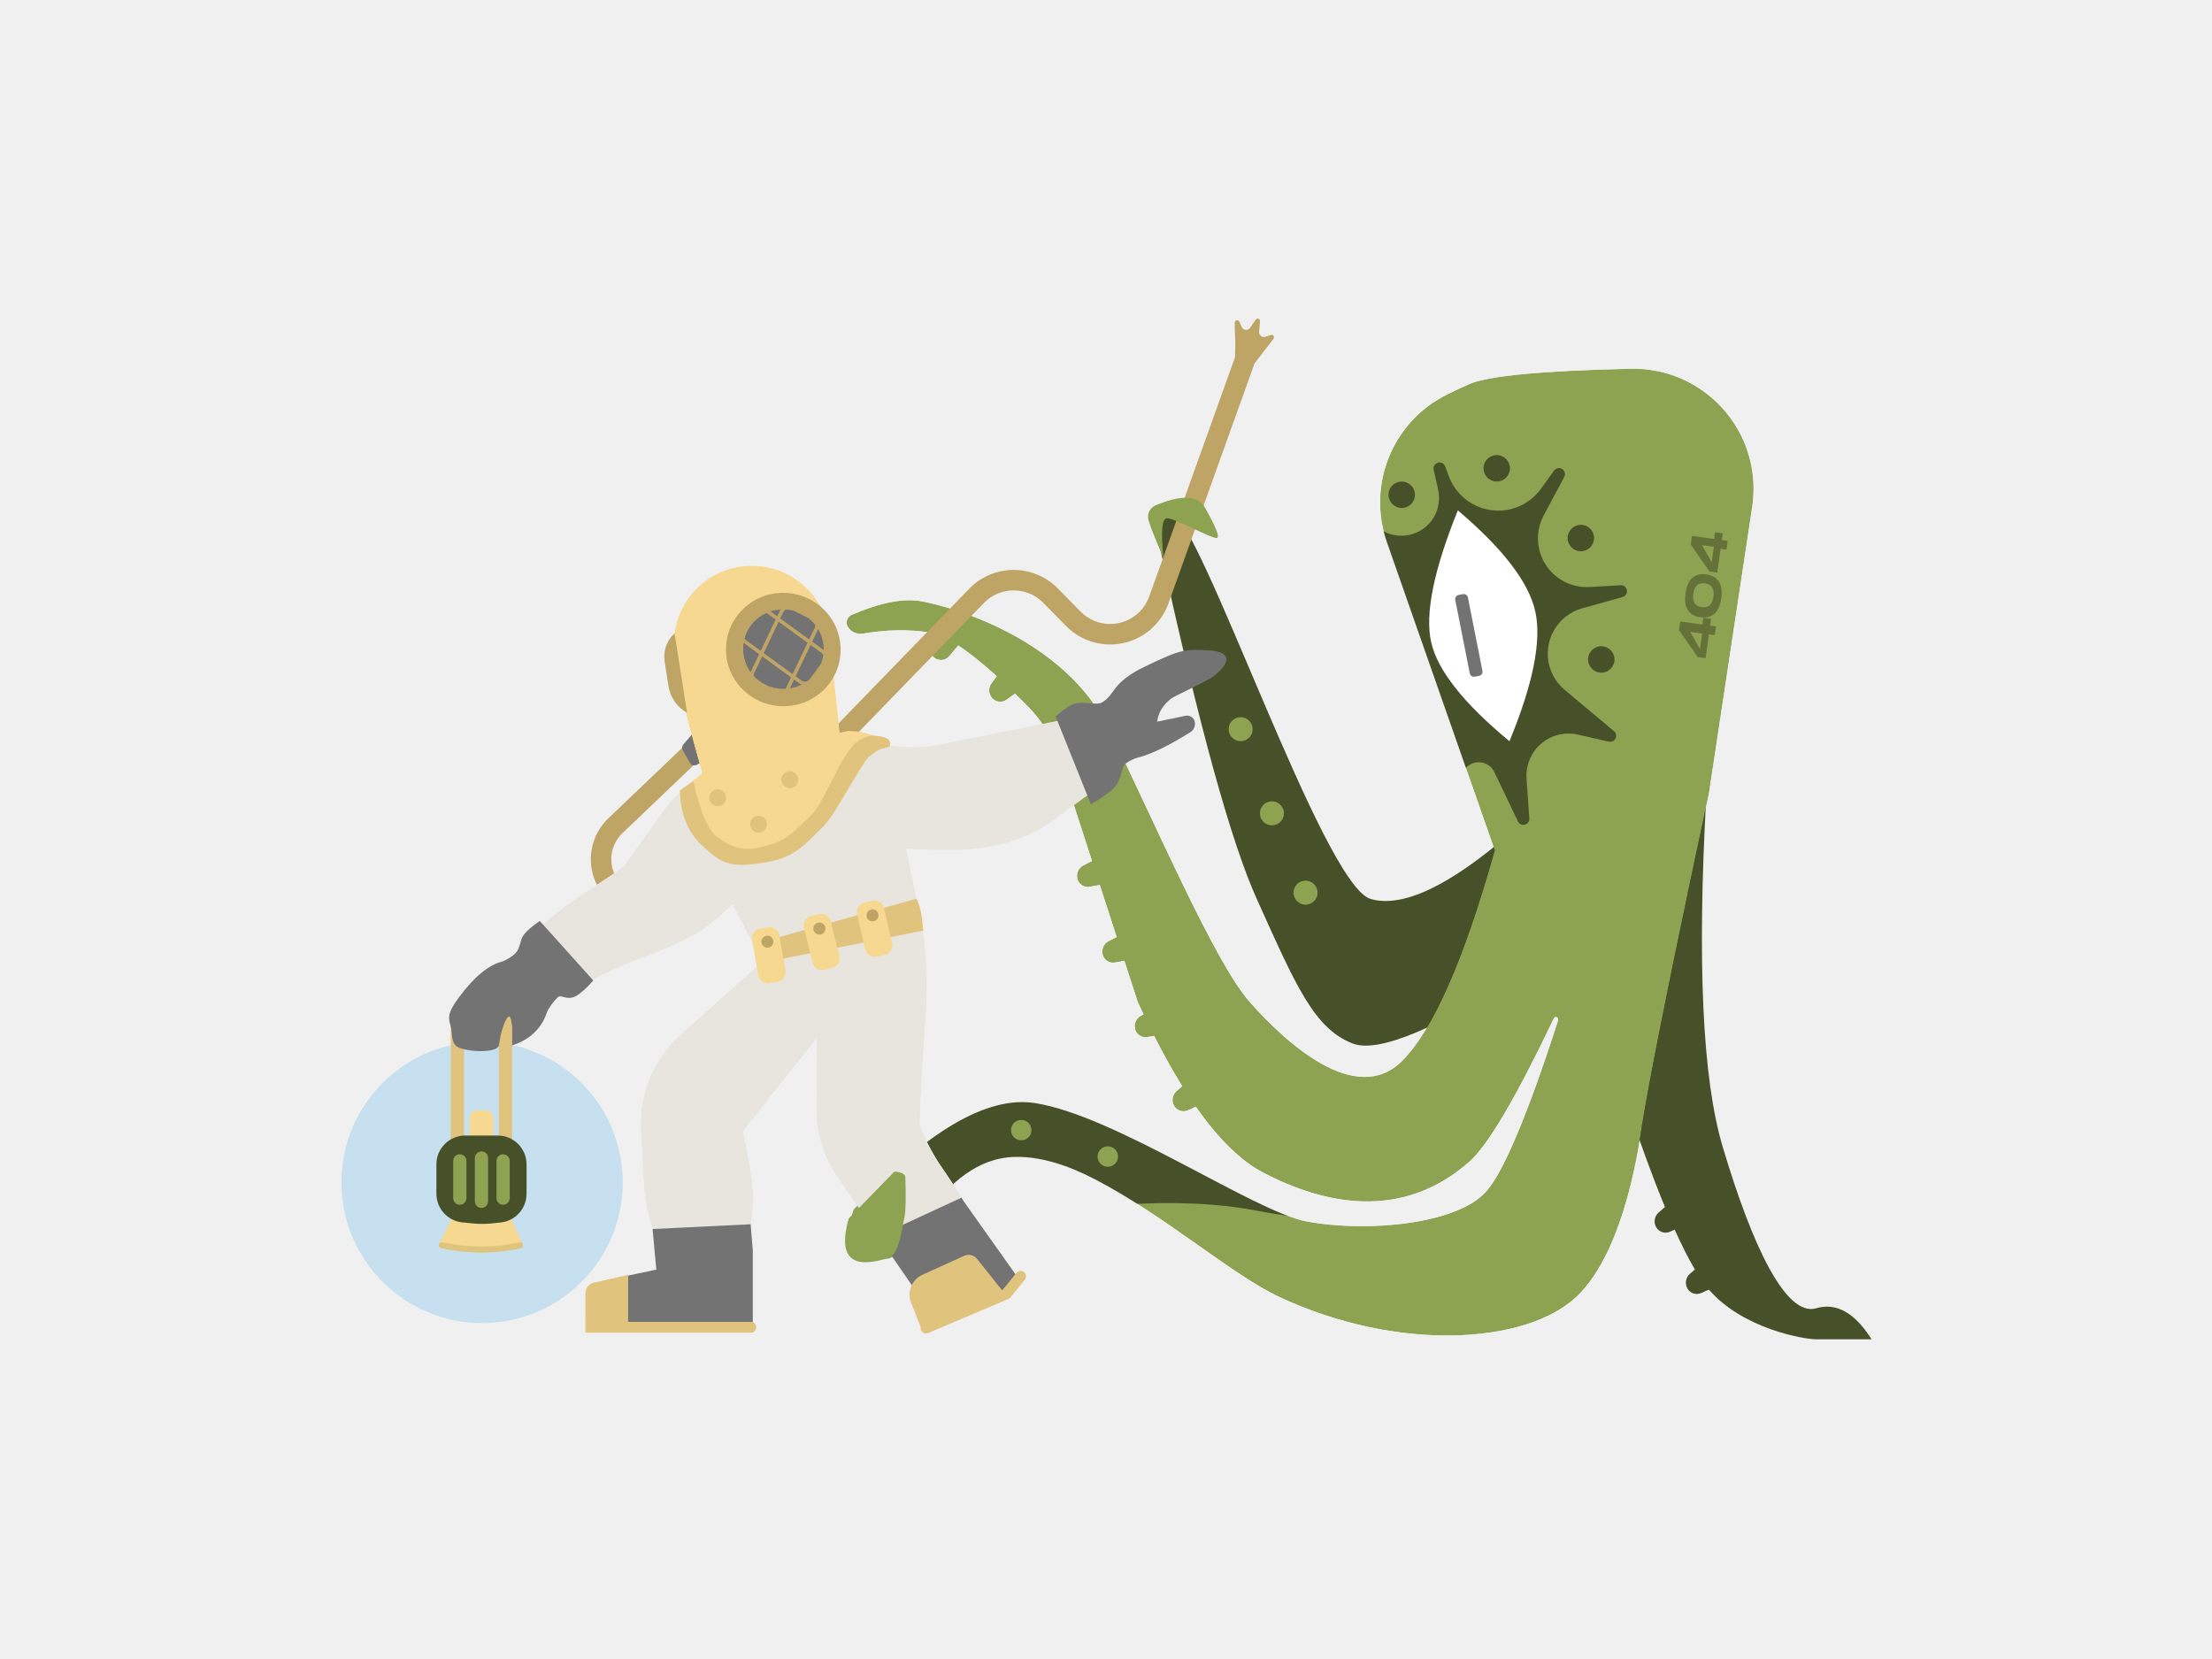
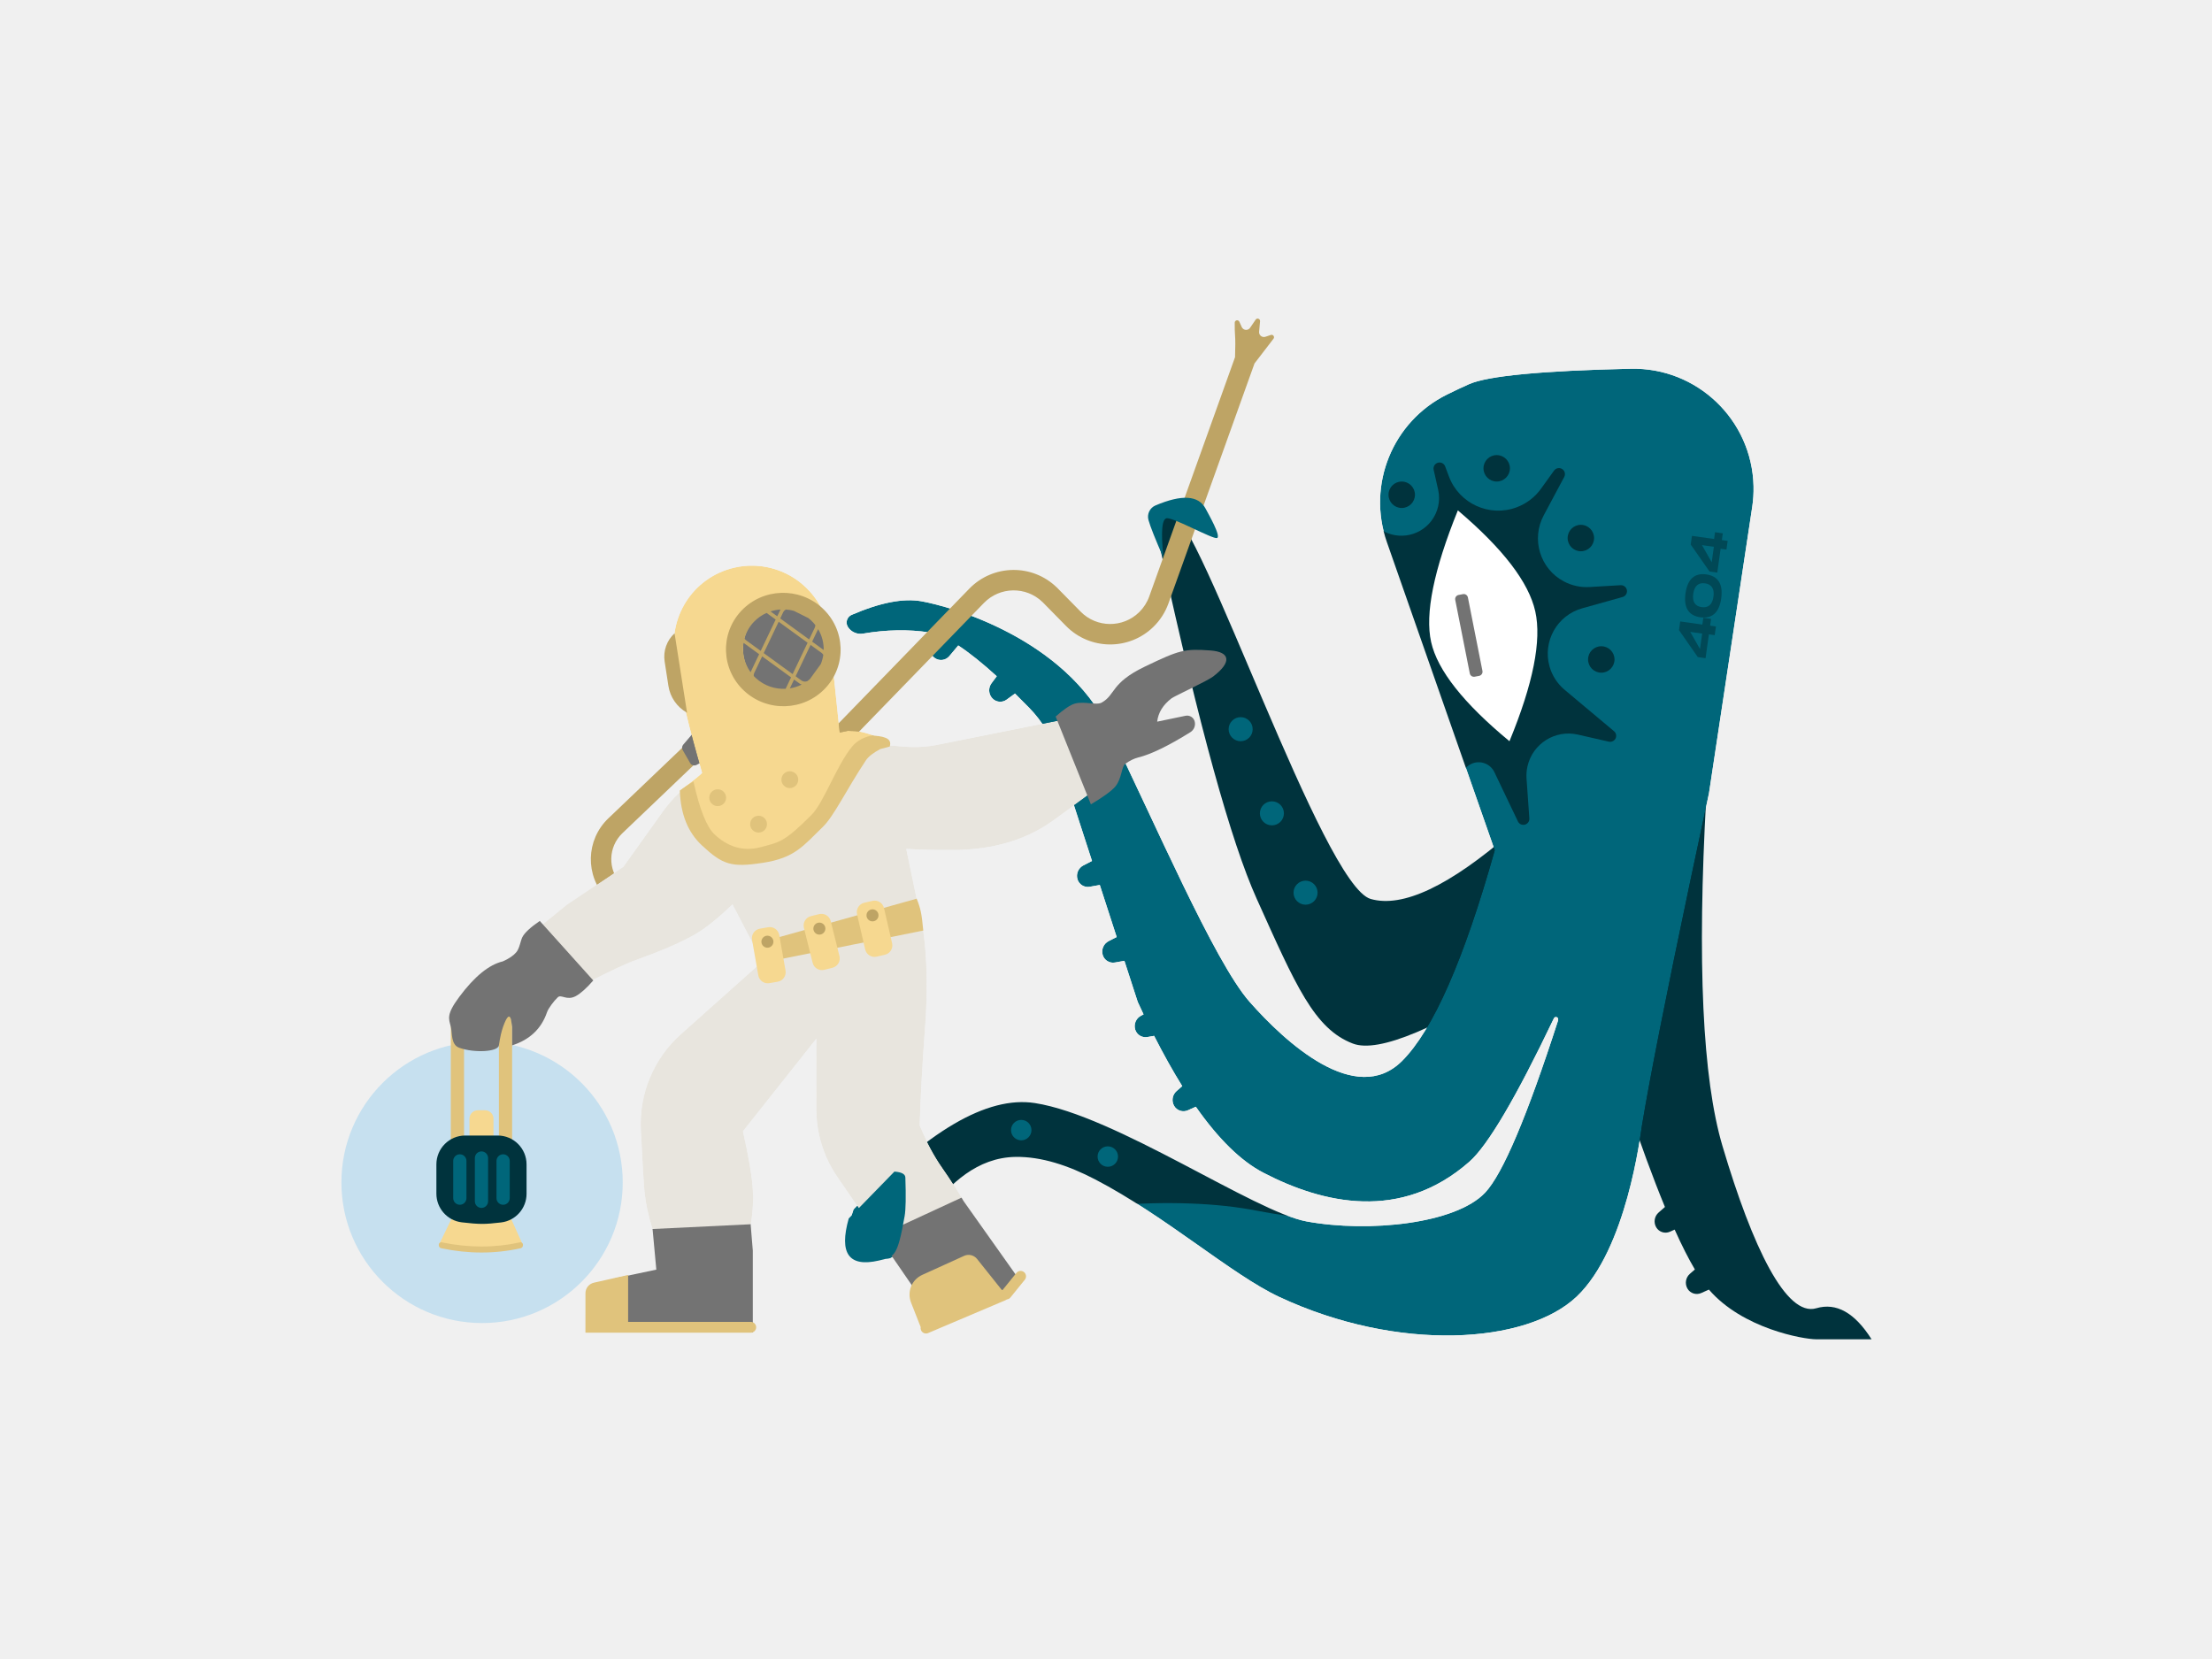
<svg xmlns="http://www.w3.org/2000/svg" width="1840" height="1380" viewBox="0 0 1840 1380" fill="none">
  <path d="M401 1100.56C465.617 1100.56 518 1048.17 518 983.557C518 918.939 465.617 866.557 401 866.557C336.383 866.557 284 918.939 284 983.557C284 1048.17 336.383 1100.56 401 1100.56Z" fill="#c6e0ef" />
-   <path fill-rule="evenodd" clip-rule="evenodd" d="M1409.84 1055.97C1404.6 1047.13 1399 1036.08 1393.03 1022.82L1389.1 1024.58C1384.91 1026.45 1379.98 1024.86 1377.67 1020.89C1375.32 1016.84 1376.16 1011.69 1379.69 1008.6L1384.94 1004C1375.12 980.231 1364.42 951.058 1352.82 916.48L1419.32 663.056C1411.66 800.394 1416.16 897.162 1432.82 953.361C1457.82 1037.66 1485.82 1095.62 1510.82 1088.24C1527.49 1083.32 1542.82 1091.93 1556.82 1114.06C1547.49 1114.06 1532.16 1114.06 1510.82 1114.06C1500.16 1114.06 1449.5 1105.21 1421.52 1072.71L1415.1 1075.58C1410.91 1077.45 1405.98 1075.86 1403.67 1071.89C1401.32 1067.84 1402.16 1062.69 1405.69 1059.6L1409.84 1055.97ZM1257 692.556L1273.82 805.556C1196.25 855.406 1146.75 876.239 1125.32 868.056C1093.18 855.782 1077.88 819.866 1045.32 747.556C1024 700.193 997.565 604.443 966.015 460.305C965.015 455.738 963.617 451.268 961.837 446.946C953.93 427.747 957.759 420.284 973.324 424.556C998.824 431.556 1100.24 736.361 1140.17 747.783C1166.79 755.398 1205.73 736.989 1257 692.556Z" fill="#475129" />
+   <path fill-rule="evenodd" clip-rule="evenodd" d="M1409.84 1055.97C1404.6 1047.13 1399 1036.08 1393.03 1022.82L1389.1 1024.58C1384.91 1026.45 1379.98 1024.86 1377.67 1020.89C1375.32 1016.84 1376.16 1011.69 1379.69 1008.6L1384.94 1004C1375.12 980.231 1364.42 951.058 1352.82 916.48L1419.32 663.056C1411.66 800.394 1416.16 897.162 1432.82 953.361C1457.82 1037.66 1485.82 1095.62 1510.82 1088.24C1527.49 1083.32 1542.82 1091.93 1556.82 1114.06C1547.49 1114.06 1532.16 1114.06 1510.82 1114.06C1500.16 1114.06 1449.5 1105.21 1421.52 1072.71L1415.1 1075.58C1410.91 1077.45 1405.98 1075.86 1403.67 1071.89C1401.32 1067.84 1402.16 1062.69 1405.69 1059.6L1409.84 1055.97ZM1257 692.556L1273.82 805.556C1196.25 855.406 1146.75 876.239 1125.32 868.056C1093.18 855.782 1077.88 819.866 1045.32 747.556C1024 700.193 997.565 604.443 966.015 460.305C965.015 455.738 963.617 451.268 961.837 446.946C953.93 427.747 957.759 420.284 973.324 424.556C998.824 431.556 1100.24 736.361 1140.17 747.783C1166.79 755.398 1205.73 736.989 1257 692.556Z" fill="#00333d" />
  <mask id="mask0" mask-type="alpha" maskUnits="userSpaceOnUse" x="704" y="306" width="755" height="805">
    <path d="M777.723 527.153C776.07 526.65 774.495 526.285 773 526.056C755.657 523.411 737.279 523.746 717.863 527.062C713.025 527.888 708.154 525.791 705.431 521.709C703.292 518.504 704.157 514.172 707.362 512.033C707.713 511.799 708.085 511.597 708.473 511.43C732.159 501.225 751.5 497.466 766.496 500.154C791.356 504.609 885.288 530.969 922.41 606.294C959.532 681.62 1009.99 800.009 1039.49 833.412C1068.99 866.816 1127.7 921.116 1166.33 882.477C1192.08 856.718 1217.76 798.325 1243.37 707.299L1153.62 450.866C1136.95 403.249 1158.36 350.674 1203.55 328.25C1210.27 324.915 1216.42 322.017 1222 319.556C1237.6 312.675 1282.4 308.398 1356.41 306.725C1411.62 305.478 1457.39 349.226 1458.64 404.441C1458.77 410.192 1458.41 415.943 1457.55 421.631L1421.56 659.935C1414.47 693.065 1409.34 717.134 1406.17 732.142C1385.73 829.012 1372.28 897.066 1365.81 936.304C1364.5 944.286 1353.18 1039.06 1311.5 1078.56C1269.82 1118.06 1163.08 1125.11 1064.05 1078.79C1024.39 1060.24 969.705 1011.58 911 981.056C888.769 969.496 866.381 962.012 844.752 962.339C780.862 963.306 754.469 1050.64 737 1047.06C711 1041.72 702 1028.06 710 1006.06C770.809 940.909 821.084 911.409 860.823 917.556C928.018 927.951 1043.44 1008.05 1086.89 1016.02C1138.57 1025.5 1210.94 1018 1235.38 992.053C1250.04 976.483 1270.31 928.622 1296.17 848.47L1296.06 848.433C1296.37 847.445 1295.83 846.385 1294.84 846.067C1293.95 845.777 1292.98 846.196 1292.57 847.046C1261.03 913.114 1237.59 952.89 1222.24 966.374C1165.32 1016.38 1100.48 1001.26 1050.91 975.504C1032.33 965.849 1013.6 947.552 994.73 920.613L988.098 923.577C983.908 925.45 978.98 923.861 976.672 919.894C974.316 915.843 975.159 910.69 978.685 907.602L983.417 903.456C975.644 890.979 967.847 877.044 960.025 861.652L954.445 862.644C949.926 863.447 945.529 860.714 944.25 856.306C942.943 851.805 945.008 847.009 949.176 844.866L951.252 843.798C949.634 840.398 948.016 836.936 946.396 833.412L935.313 799.245L927.445 800.644C922.926 801.447 918.529 798.714 917.25 794.306C915.943 789.805 918.008 785.009 922.176 782.866L928.881 779.417L914.846 736.15L906.445 737.644C901.926 738.447 897.529 735.714 896.25 731.306C894.943 726.805 897.008 722.009 901.176 719.866L908.365 716.169L879.705 627.819C874.973 613.231 866.949 599.926 856.253 588.935C852.148 584.715 848.163 580.708 844.299 576.911L837.303 582.009C833.593 584.712 828.443 584.183 825.361 580.783C822.213 577.31 821.967 572.094 824.773 568.34L829.124 562.521C817.03 551.506 806.352 542.967 797.089 536.905L789.658 545.786C786.713 549.306 781.587 550.039 777.774 547.485C773.88 544.877 772.379 539.875 774.194 535.554L777.723 527.153Z" fill="white" />
  </mask>
  <g mask="url(#mask0)">
-     <path d="M777.723 527.153C776.07 526.65 774.495 526.285 773 526.056C755.657 523.411 737.279 523.746 717.863 527.062C713.025 527.888 708.154 525.791 705.431 521.709C703.292 518.504 704.157 514.172 707.362 512.033C707.713 511.799 708.085 511.597 708.473 511.43C732.159 501.225 751.5 497.466 766.496 500.154C791.356 504.609 885.288 530.969 922.41 606.294C959.532 681.62 1009.99 800.009 1039.49 833.412C1068.99 866.816 1127.7 921.116 1166.33 882.477C1192.08 856.718 1217.76 798.325 1243.37 707.299L1153.62 450.866C1136.95 403.249 1158.36 350.674 1203.55 328.25C1210.27 324.915 1216.42 322.017 1222 319.556C1237.6 312.675 1282.4 308.398 1356.41 306.725C1411.62 305.478 1457.39 349.226 1458.64 404.441C1458.77 410.192 1458.41 415.943 1457.55 421.631L1421.56 659.935C1414.47 693.065 1409.34 717.134 1406.17 732.142C1385.73 829.012 1372.28 897.066 1365.81 936.304C1364.5 944.286 1353.18 1039.06 1311.5 1078.56C1269.82 1118.06 1163.08 1125.11 1064.05 1078.79C1024.39 1060.24 969.705 1011.58 911 981.056C888.769 969.496 866.381 962.012 844.752 962.339C780.862 963.306 754.469 1050.64 737 1047.06C711 1041.72 702 1028.06 710 1006.06C770.809 940.909 821.084 911.409 860.823 917.556C928.018 927.951 1043.44 1008.05 1086.89 1016.02C1138.57 1025.5 1210.94 1018 1235.38 992.053C1250.04 976.483 1270.31 928.622 1296.17 848.47L1296.06 848.433C1296.37 847.445 1295.83 846.385 1294.84 846.067C1293.95 845.777 1292.98 846.196 1292.57 847.046C1261.03 913.114 1237.59 952.89 1222.24 966.374C1165.32 1016.38 1100.48 1001.26 1050.91 975.504C1032.33 965.849 1013.6 947.552 994.73 920.613L988.098 923.577C983.908 925.45 978.98 923.861 976.672 919.894C974.316 915.843 975.159 910.69 978.685 907.602L983.417 903.456C975.644 890.979 967.847 877.044 960.025 861.652L954.445 862.644C949.926 863.447 945.529 860.714 944.25 856.306C942.943 851.805 945.008 847.009 949.176 844.866L951.252 843.798C949.634 840.398 948.016 836.936 946.396 833.412L935.313 799.245L927.445 800.644C922.926 801.447 918.529 798.714 917.25 794.306C915.943 789.805 918.008 785.009 922.176 782.866L928.881 779.417L914.846 736.15L906.445 737.644C901.926 738.447 897.529 735.714 896.25 731.306C894.943 726.805 897.008 722.009 901.176 719.866L908.365 716.169L879.705 627.819C874.973 613.231 866.949 599.926 856.253 588.935C852.148 584.715 848.163 580.708 844.299 576.911L837.303 582.009C833.593 584.712 828.443 584.183 825.361 580.783C822.213 577.31 821.967 572.094 824.773 568.34L829.124 562.521C817.03 551.506 806.352 542.967 797.089 536.905L789.658 545.786C786.713 549.306 781.587 550.039 777.774 547.485C773.88 544.877 772.379 539.875 774.194 535.554L777.723 527.153Z" fill="#8da352" />
-     <path fill-rule="evenodd" clip-rule="evenodd" d="M1202.12 387.961L1205.25 396.307C1213.74 418.97 1238.99 430.46 1261.66 421.97C1269.77 418.931 1276.8 413.556 1281.86 406.523L1292.7 391.448C1294.31 389.206 1297.44 388.696 1299.68 390.309C1301.71 391.771 1302.35 394.513 1301.17 396.723L1284.09 428.713C1273.54 448.473 1281 473.045 1300.76 483.596C1307.36 487.115 1314.79 488.745 1322.25 488.307L1348.08 486.787C1350.84 486.625 1353.21 488.728 1353.37 491.485C1353.51 493.832 1351.99 495.959 1349.73 496.593L1316.1 506.008C1295.26 511.845 1283.09 533.478 1288.92 554.326C1291.06 561.939 1295.44 568.73 1301.5 573.807L1342.59 608.231C1344.71 610.005 1344.99 613.158 1343.22 615.275C1342.01 616.714 1340.1 617.357 1338.27 616.939L1312.5 611.057C1293.66 606.757 1274.91 618.542 1270.61 637.38C1269.84 640.737 1269.57 644.188 1269.81 647.623L1272.15 680.784C1272.34 683.539 1270.27 685.929 1267.51 686.123C1265.46 686.267 1263.54 685.144 1262.65 683.29L1243.08 642.309C1239.63 635.084 1230.97 632.024 1223.75 635.474C1218.71 637.882 1215.5 642.971 1215.5 648.557L1146.5 492.557V439.057C1160.18 449.667 1179.88 447.175 1190.49 433.49C1196.23 426.092 1198.36 416.516 1196.3 407.383L1192.56 390.815C1191.96 388.121 1193.65 385.445 1196.34 384.837C1198.78 384.288 1201.25 385.622 1202.12 387.961ZM924.823 1002.56L738.823 1032.06L694.823 979.057L748.323 933.057L847.323 892.057L1131.32 1013.56C1106.94 1015.64 1078.28 1013.47 1045.32 1007.06C1012.37 1000.64 972.202 999.141 924.823 1002.56ZM1332 559.557C1325.92 559.557 1321 554.632 1321 548.557C1321 542.482 1325.92 537.557 1332 537.557C1338.07 537.557 1343 542.482 1343 548.557C1343 554.632 1338.07 559.557 1332 559.557ZM1315 458.557C1308.92 458.557 1304 453.632 1304 447.557C1304 441.482 1308.92 436.557 1315 436.557C1321.07 436.557 1326 441.482 1326 447.557C1326 453.632 1321.07 458.557 1315 458.557ZM1245 400.557C1238.92 400.557 1234 395.632 1234 389.557C1234 383.482 1238.92 378.557 1245 378.557C1251.07 378.557 1256 383.482 1256 389.557C1256 395.632 1251.07 400.557 1245 400.557ZM1166 422.557C1159.92 422.557 1155 417.632 1155 411.557C1155 405.482 1159.92 400.557 1166 400.557C1172.07 400.557 1177 405.482 1177 411.557C1177 417.632 1172.07 422.557 1166 422.557Z" fill="#475129" />
+     <path d="M777.723 527.153C776.07 526.65 774.495 526.285 773 526.056C755.657 523.411 737.279 523.746 717.863 527.062C713.025 527.888 708.154 525.791 705.431 521.709C703.292 518.504 704.157 514.172 707.362 512.033C707.713 511.799 708.085 511.597 708.473 511.43C732.159 501.225 751.5 497.466 766.496 500.154C791.356 504.609 885.288 530.969 922.41 606.294C959.532 681.62 1009.99 800.009 1039.49 833.412C1068.99 866.816 1127.7 921.116 1166.33 882.477C1192.08 856.718 1217.76 798.325 1243.37 707.299L1153.62 450.866C1136.95 403.249 1158.36 350.674 1203.55 328.25C1210.27 324.915 1216.42 322.017 1222 319.556C1237.6 312.675 1282.4 308.398 1356.41 306.725C1411.62 305.478 1457.39 349.226 1458.64 404.441C1458.77 410.192 1458.41 415.943 1457.55 421.631L1421.56 659.935C1414.47 693.065 1409.34 717.134 1406.17 732.142C1385.73 829.012 1372.28 897.066 1365.81 936.304C1364.5 944.286 1353.18 1039.06 1311.5 1078.56C1269.82 1118.06 1163.08 1125.11 1064.05 1078.79C1024.39 1060.24 969.705 1011.58 911 981.056C888.769 969.496 866.381 962.012 844.752 962.339C780.862 963.306 754.469 1050.64 737 1047.06C711 1041.72 702 1028.06 710 1006.06C770.809 940.909 821.084 911.409 860.823 917.556C928.018 927.951 1043.44 1008.05 1086.89 1016.02C1138.57 1025.5 1210.94 1018 1235.38 992.053C1250.04 976.483 1270.31 928.622 1296.17 848.47L1296.06 848.433C1296.37 847.445 1295.83 846.385 1294.84 846.067C1293.95 845.777 1292.98 846.196 1292.57 847.046C1261.03 913.114 1237.59 952.89 1222.24 966.374C1165.32 1016.38 1100.48 1001.26 1050.91 975.504C1032.33 965.849 1013.6 947.552 994.73 920.613L988.098 923.577C983.908 925.45 978.98 923.861 976.672 919.894C974.316 915.843 975.159 910.69 978.685 907.602L983.417 903.456C975.644 890.979 967.847 877.044 960.025 861.652L954.445 862.644C949.926 863.447 945.529 860.714 944.25 856.306C942.943 851.805 945.008 847.009 949.176 844.866L951.252 843.798C949.634 840.398 948.016 836.936 946.396 833.412L935.313 799.245L927.445 800.644C922.926 801.447 918.529 798.714 917.25 794.306C915.943 789.805 918.008 785.009 922.176 782.866L928.881 779.417L914.846 736.15L906.445 737.644C901.926 738.447 897.529 735.714 896.25 731.306C894.943 726.805 897.008 722.009 901.176 719.866L908.365 716.169L879.705 627.819C874.973 613.231 866.949 599.926 856.253 588.935C852.148 584.715 848.163 580.708 844.299 576.911L837.303 582.009C833.593 584.712 828.443 584.183 825.361 580.783C822.213 577.31 821.967 572.094 824.773 568.34L829.124 562.521C817.03 551.506 806.352 542.967 797.089 536.905L789.658 545.786C786.713 549.306 781.587 550.039 777.774 547.485C773.88 544.877 772.379 539.875 774.194 535.554L777.723 527.153Z" fill="#00667a" />
+     <path fill-rule="evenodd" clip-rule="evenodd" d="M1202.12 387.961L1205.25 396.307C1213.74 418.97 1238.99 430.46 1261.66 421.97C1269.77 418.931 1276.8 413.556 1281.86 406.523L1292.7 391.448C1294.31 389.206 1297.44 388.696 1299.68 390.309C1301.71 391.771 1302.35 394.513 1301.17 396.723L1284.09 428.713C1273.54 448.473 1281 473.045 1300.76 483.596C1307.36 487.115 1314.79 488.745 1322.25 488.307L1348.08 486.787C1350.84 486.625 1353.21 488.728 1353.37 491.485C1353.51 493.832 1351.99 495.959 1349.73 496.593L1316.1 506.008C1295.26 511.845 1283.09 533.478 1288.92 554.326C1291.06 561.939 1295.44 568.73 1301.5 573.807L1342.59 608.231C1344.71 610.005 1344.99 613.158 1343.22 615.275C1342.01 616.714 1340.1 617.357 1338.27 616.939L1312.5 611.057C1293.66 606.757 1274.91 618.542 1270.61 637.38C1269.84 640.737 1269.57 644.188 1269.81 647.623L1272.15 680.784C1272.34 683.539 1270.27 685.929 1267.51 686.123C1265.46 686.267 1263.54 685.144 1262.65 683.29L1243.08 642.309C1239.63 635.084 1230.97 632.024 1223.75 635.474C1218.71 637.882 1215.5 642.971 1215.5 648.557L1146.5 492.557V439.057C1160.18 449.667 1179.88 447.175 1190.49 433.49C1196.23 426.092 1198.36 416.516 1196.3 407.383L1192.56 390.815C1191.96 388.121 1193.65 385.445 1196.34 384.837C1198.78 384.288 1201.25 385.622 1202.12 387.961ZM924.823 1002.56L738.823 1032.06L694.823 979.057L748.323 933.057L847.323 892.057L1131.32 1013.56C1106.94 1015.64 1078.28 1013.47 1045.32 1007.06C1012.37 1000.64 972.202 999.141 924.823 1002.56ZM1332 559.557C1325.92 559.557 1321 554.632 1321 548.557C1321 542.482 1325.92 537.557 1332 537.557C1338.07 537.557 1343 542.482 1343 548.557C1343 554.632 1338.07 559.557 1332 559.557ZM1315 458.557C1308.92 458.557 1304 453.632 1304 447.557C1304 441.482 1308.92 436.557 1315 436.557C1321.07 436.557 1326 441.482 1326 447.557C1326 453.632 1321.07 458.557 1315 458.557ZM1245 400.557C1238.92 400.557 1234 395.632 1234 389.557C1234 383.482 1238.92 378.557 1245 378.557C1251.07 378.557 1256 383.482 1256 389.557C1256 395.632 1251.07 400.557 1245 400.557ZM1166 422.557C1159.92 422.557 1155 417.632 1155 411.557C1155 405.482 1159.92 400.557 1166 400.557C1172.07 400.557 1177 405.482 1177 411.557C1177 417.632 1172.07 422.557 1166 422.557Z" fill="#00333d" />
  </g>
  <path d="M741 762.557H737C732.582 762.557 729 766.138 729 770.557V798.557C729 802.975 732.582 806.557 737 806.557H741C745.418 806.557 749 802.975 749 798.557V770.557C749 766.138 745.418 762.557 741 762.557Z" fill="#E0C37C" />
  <path d="M720.5 759.057H713.5C709.082 759.057 705.5 762.638 705.5 767.057V804.057C705.5 808.475 709.082 812.057 713.5 812.057H720.5C724.918 812.057 728.5 808.475 728.5 804.057V767.057C728.5 762.638 724.918 759.057 720.5 759.057Z" fill="#D8D8D8" stroke="#979797" />
  <path fill-rule="evenodd" clip-rule="evenodd" d="M397.5 923.557H403.5C407.366 923.557 410.5 926.691 410.5 930.557V948.557H390.5V930.557C390.5 926.691 393.634 923.557 397.5 923.557ZM378.611 1007.56L422.361 1007.66L435 1035.66C419.889 1036.81 408.389 1037.38 400.5 1037.38C392.611 1037.38 380.778 1036.81 365 1035.66L378.611 1007.56Z" fill="#F6D890" />
  <path d="M1027.34 297.109C1027.65 288.754 1027.64 282.57 1027.32 278.557C1027.12 276.029 1027.05 272.64 1027.09 268.389C1027.1 267.609 1027.56 266.905 1028.28 266.586C1029.29 266.135 1030.47 266.587 1030.92 267.595L1032.91 272.034C1033.21 272.708 1033.69 273.285 1034.3 273.702C1036.12 274.95 1038.61 274.483 1039.86 272.66L1044.5 265.871C1044.91 265.274 1045.61 264.944 1046.33 265.008C1047.43 265.106 1048.24 266.077 1048.15 267.177L1047.36 275.978C1047.32 276.525 1047.38 277.076 1047.55 277.597C1048.25 279.693 1050.52 280.825 1052.61 280.127L1057.13 278.622C1057.76 278.412 1058.45 278.529 1058.98 278.933C1059.85 279.606 1060.02 280.862 1059.35 281.738L1043.52 302.343L971.945 501.952C969.328 509.248 965.099 515.859 959.572 521.292C939.29 541.233 906.684 540.956 886.743 520.674L867.801 501.407C867.612 501.214 867.42 501.024 867.226 500.836C853.553 487.566 831.711 487.893 818.442 501.567L701.1 622.476L688.9 610.637L806.242 489.727C826.051 469.316 858.655 468.828 879.066 488.637C879.355 488.917 879.641 489.201 879.923 489.489L898.866 508.755C912.224 522.342 934.067 522.528 947.654 509.17C951.357 505.53 954.19 501.101 955.942 496.214L1027.34 297.109V297.109ZM575.027 614.855C578.422 611.613 583.803 611.738 587.044 615.133C590.286 618.528 590.162 623.909 586.766 627.15L517.765 693.031C505.772 704.482 505.332 723.487 516.783 735.48C517.407 736.133 518.06 736.758 518.74 737.353C533.847 750.557 556.329 750.763 571.676 737.839L700.921 629.001C704.512 625.977 709.874 626.437 712.898 630.028C715.922 633.618 715.463 638.981 711.872 642.004L582.626 750.843C560.861 769.171 528.978 768.878 507.553 750.153C506.487 749.221 505.465 748.243 504.487 747.219C486.553 728.435 487.242 698.67 506.026 680.735L575.027 614.855Z" fill="#BEA465" />
  <path d="M400.5 828.557C414.583 828.557 426 839.973 426 854.057V948.557C426 952.975 422.418 956.557 418 956.557H383C378.582 956.557 375 952.975 375 948.557V854.057C375 839.973 386.417 828.557 400.5 828.557ZM415 854.057C415 846.049 408.508 839.557 400.5 839.557C392.492 839.557 386 846.049 386 854.057V945.557H415V854.057ZM367.432 1033.4C378.68 1035.72 389.703 1036.88 400.5 1036.88C411.256 1036.88 421.948 1035.73 432.576 1033.42C433.656 1033.19 434.721 1033.87 434.955 1034.95C434.985 1035.09 435 1035.24 435 1035.38V1035.89C435 1037.06 434.187 1038.07 433.044 1038.33C422.426 1040.69 411.579 1041.88 400.5 1041.88C389.393 1041.88 378.22 1040.69 366.982 1038.31C365.827 1038.06 365 1037.04 365 1035.86V1035.38C365 1034.26 365.906 1033.35 367.023 1033.35C367.16 1033.35 367.297 1033.37 367.432 1033.4Z" fill="#E0C37C" />
-   <path fill-rule="evenodd" clip-rule="evenodd" d="M387 944.557H414C427.255 944.557 438 955.302 438 968.557V993.027C438 1005.13 428.982 1015.35 416.968 1016.84C410.477 1017.65 405.154 1018.06 401 1018.06C396.699 1018.06 391.048 1017.62 384.049 1016.76C372.027 1015.27 363 1005.05 363 992.938V968.557C363 955.302 373.745 944.557 387 944.557Z" fill="#475129" />
-   <path fill-rule="evenodd" clip-rule="evenodd" d="M382.5 960.165C385.538 960.165 388 962.627 388 965.665V996.665C388 999.702 385.538 1002.16 382.5 1002.16C379.462 1002.16 377 999.702 377 996.665V965.665C377 962.627 379.462 960.165 382.5 960.165ZM400.5 957.773C403.538 957.773 406 960.236 406 963.273V999.273C406 1002.31 403.538 1004.77 400.5 1004.77C397.462 1004.77 395 1002.31 395 999.273V963.273C395 960.236 397.462 957.773 400.5 957.773ZM418.5 960.165C421.538 960.165 424 962.627 424 965.665V996.665C424 999.702 421.538 1002.16 418.5 1002.16C415.462 1002.16 413 999.702 413 996.665V965.665C413 962.627 415.462 960.165 418.5 960.165Z" fill="#8da352" />
+   <path fill-rule="evenodd" clip-rule="evenodd" d="M387 944.557H414C427.255 944.557 438 955.302 438 968.557V993.027C438 1005.13 428.982 1015.35 416.968 1016.84C410.477 1017.65 405.154 1018.06 401 1018.06C396.699 1018.06 391.048 1017.62 384.049 1016.76C372.027 1015.27 363 1005.05 363 992.938V968.557C363 955.302 373.745 944.557 387 944.557Z" fill="#00333d" />
+   <path fill-rule="evenodd" clip-rule="evenodd" d="M382.5 960.165C385.538 960.165 388 962.627 388 965.665V996.665C388 999.702 385.538 1002.16 382.5 1002.16C379.462 1002.16 377 999.702 377 996.665V965.665C377 962.627 379.462 960.165 382.5 960.165ZM400.5 957.773C403.538 957.773 406 960.236 406 963.273V999.273C406 1002.31 403.538 1004.77 400.5 1004.77C397.462 1004.77 395 1002.31 395 999.273V963.273C395 960.236 397.462 957.773 400.5 957.773ZM418.5 960.165C421.538 960.165 424 962.627 424 965.665V996.665C424 999.702 421.538 1002.16 418.5 1002.16C415.462 1002.16 413 999.702 413 996.665V965.665C413 962.627 415.462 960.165 418.5 960.165Z" fill="#00667a" />
  <path fill-rule="evenodd" clip-rule="evenodd" d="M1212.68 424.557C1250.21 456.382 1271.67 484.382 1277.08 508.557C1282.48 532.731 1275.33 568.731 1255.61 616.557C1217.42 585.008 1195.7 557.508 1190.45 534.057C1185.21 510.605 1192.62 474.105 1212.68 424.557Z" fill="white" />
  <path fill-rule="evenodd" clip-rule="evenodd" d="M1213.29 494.907L1216.95 494.208C1218.84 493.848 1220.66 495.079 1221.04 496.966L1233.14 558.088C1233.51 559.985 1232.28 561.826 1230.39 562.202C1230.38 562.203 1230.37 562.205 1230.36 562.206L1226.7 562.905C1224.81 563.266 1222.98 562.034 1222.61 560.147L1210.51 499.025C1210.13 497.129 1211.37 495.287 1213.26 494.912C1213.27 494.91 1213.28 494.909 1213.29 494.907Z" fill="#737373" />
-   <path fill-rule="evenodd" clip-rule="evenodd" d="M961.184 420.423C983.114 411.132 996.993 412.01 1002.82 423.057C1005.17 427.503 1016.06 446.405 1012.32 447.557C1008.9 448.61 977.323 431.057 970.823 431.057C966.49 431.057 965.49 442.057 967.823 464.057C960.987 448.463 956.821 437.963 955.323 432.557C953.955 427.614 956.462 422.423 961.184 420.423V420.423Z" fill="#8da352" />
+   <path fill-rule="evenodd" clip-rule="evenodd" d="M961.184 420.423C983.114 411.132 996.993 412.01 1002.82 423.057C1005.17 427.503 1016.06 446.405 1012.32 447.557C1008.9 448.61 977.323 431.057 970.823 431.057C966.49 431.057 965.49 442.057 967.823 464.057C960.987 448.463 956.821 437.963 955.323 432.557C953.955 427.614 956.462 422.423 961.184 420.423V420.423Z" fill="#00667a" />
  <mask id="mask1" mask-type="alpha" maskUnits="userSpaceOnUse" x="444" y="598" width="467" height="511">
    <path d="M615.6 684.09L710.44 646.405L697.5 616.557L752.251 621.079C761.574 621.849 770.958 621.307 780.13 619.469L884.5 598.557L911 657.057L876 682.557C853.333 698.89 825.333 707.057 792 707.057C775.955 707.057 763.231 706.748 753.828 706.13L768 774.057L626.5 785.339L609.32 752.3C597.052 764.032 586.779 772.284 578.5 777.057C557.807 788.985 529.922 797.95 523.349 800.766C512.783 805.293 499.167 811.89 482.5 820.557C457.167 789.89 444.5 774.557 444.5 774.557C444.5 774.557 453.5 767.223 471.5 752.557L518.5 721.057L551.689 674.6C558.972 664.406 568.105 655.672 578.614 648.851L621 621.339L615.6 684.09ZM636.63 797.573L768 774.057C771.226 797.904 771.726 824.738 769.5 854.557C767.274 884.376 765.774 911.542 765 936.057C770.667 949.723 777 961.557 784 971.557C791 981.557 796.833 990.723 801.5 999.057L849 1066.06L838.5 1079.56L769.5 1108.56L768 1090.06L765 1078.56L696.634 979.188C685.15 962.495 679.007 942.707 679.019 922.445L679.056 864.024L618 941.057C622.453 960.74 625.12 975.907 626 986.557C626.88 997.207 626.363 1008.03 624.446 1019.04L626.198 1040.22V1108.31H487L487.067 1092.73C487.127 1078.59 497.047 1066.42 510.879 1063.5L545.944 1056.11L542.87 1022.81C539.248 1011.35 536.958 1000.44 536 990.057C535.364 983.163 534.386 966.435 533.066 939.871C531.566 909.682 543.801 880.435 566.351 860.306L636.63 797.573Z" fill="white" />
  </mask>
  <g mask="url(#mask1)">
    <path d="M615.6 684.09L710.44 646.405L697.5 616.557L752.251 621.079C761.574 621.849 770.958 621.307 780.13 619.469L884.5 598.557L911 657.057L876 682.557C853.333 698.89 825.333 707.057 792 707.057C775.955 707.057 763.231 706.748 753.828 706.13L768 774.057L626.5 785.339L609.32 752.3C597.052 764.032 586.779 772.284 578.5 777.057C557.807 788.985 529.922 797.95 523.349 800.766C512.783 805.293 499.167 811.89 482.5 820.557C457.167 789.89 444.5 774.557 444.5 774.557C444.5 774.557 453.5 767.223 471.5 752.557L518.5 721.057L551.689 674.6C558.972 664.406 568.105 655.672 578.614 648.851L621 621.339L615.6 684.09ZM636.63 797.573L768 774.057C771.226 797.904 771.726 824.738 769.5 854.557C767.274 884.376 765.774 911.542 765 936.057C770.667 949.723 777 961.557 784 971.557C791 981.557 796.833 990.723 801.5 999.057L849 1066.06L838.5 1079.56L769.5 1108.56L768 1090.06L765 1078.56L696.634 979.188C685.15 962.495 679.007 942.707 679.019 922.445L679.056 864.024L618 941.057C622.453 960.74 625.12 975.907 626 986.557C626.88 997.207 626.363 1008.03 624.446 1019.04L626.198 1040.22V1108.31H487L487.067 1092.73C487.127 1078.59 497.047 1066.42 510.879 1063.5L545.944 1056.11L542.87 1022.81C539.248 1011.35 536.958 1000.44 536 990.057C535.364 983.163 534.386 966.435 533.066 939.871C531.566 909.682 543.801 880.435 566.351 860.306L636.63 797.573Z" fill="#E8E5DE" />
    <path fill-rule="evenodd" clip-rule="evenodd" d="M538 1022.56L631 1018.06V1111.56L498.5 1114.06L512.5 1060.56L543.5 1048.06L538 1022.56ZM804.5 994.057L872.5 1089.06C796.833 1106.06 758.333 1114.56 757 1114.56C755.667 1114.56 747 1085.72 731 1028.06L804.5 994.057Z" fill="#737373" />
  </g>
  <path fill-rule="evenodd" clip-rule="evenodd" d="M584.5 600.557L568.34 619.409C567.237 620.696 567.065 622.539 567.911 624.008L574.082 634.726C575.153 636.587 577.502 637.27 579.404 636.273L597 627.057L584.5 600.557Z" fill="#737373" />
  <path fill-rule="evenodd" clip-rule="evenodd" d="M907.433 669.079L878.119 596.028C884.973 589.929 890.319 586.339 894.156 585.261C901.908 583.083 911.965 586.927 916.438 584.417C928.13 577.856 923.807 568.151 952.441 554.436C981.075 540.722 985.136 539.482 1006.91 541.084C1023.32 542.291 1024.86 550.777 1009.11 562.757C1003.96 566.678 977.083 578.913 974.469 580.921C967.399 586.35 963.432 592.808 962.568 600.295L986.176 595.395C989.504 594.705 992.8 596.705 993.723 599.976C994.701 603.441 993.27 607.135 990.214 609.038C971.887 620.448 957.428 627.462 946.836 630.08C943.383 630.934 939.79 632.692 936.056 635.354C932.828 637.656 933.255 647.596 927.774 654.21C924.81 657.787 918.03 662.743 907.433 669.079ZM493.5 815.557C487.91 821.997 483.076 826.33 479 828.557C471.461 832.675 466.876 826.828 464 829.557C460.674 832.714 456.135 838.735 455 842.057C450.333 855.724 440.667 864.89 426 869.557V854.057L425.062 848.009C423.766 843.428 421.579 845.444 418.5 854.057C417.227 857.619 416 862.557 415 869.557C414.219 875.025 394.5 876.057 382 871.557C374.91 869.004 376.333 859.155 375 854.057C373.22 847.25 371.157 843.893 381.979 829.318C394.596 812.324 406.696 802.45 418.278 799.697C423.336 797.471 427.077 794.925 429.5 792.057C432.201 788.861 432.958 782.623 434.5 779.557C436.291 775.996 441.124 771.496 449 766.057L493.5 815.557Z" fill="#737373" />
  <mask id="mask2" mask-type="alpha" maskUnits="userSpaceOnUse" x="560" y="470" width="181" height="250">
    <path d="M584.021 642.906C572.025 601.513 565.518 573.73 564.5 559.557C564.389 558.018 564.039 556.298 563.45 554.396C553.097 520.99 571.169 485.405 604.25 474.057C608.884 472.467 613.683 471.406 618.555 470.894C654.279 467.139 686.282 493.055 690.037 528.778L698.506 609.355L705.287 607.932C709.903 608.008 713.451 608.273 715.932 608.727C718.412 609.181 722.178 610.254 727.229 611.947C732.639 612.341 736.362 613.252 738.395 614.681C740.429 616.11 740.994 618.21 740.091 620.982L732.305 623.06C726.373 626.193 722.353 629.344 720.245 632.513C704.232 656.581 693.775 678.791 684.52 687.763C667.894 703.878 661.127 713.632 634.679 717.688C608.231 721.743 601.224 719.343 583.843 703.201C572.256 692.44 566.141 677.225 565.5 657.557C573.428 651.793 579.128 647.377 582.602 644.309C583.111 643.859 583.584 643.392 584.021 642.906Z" fill="white" />
  </mask>
  <g mask="url(#mask2)">
    <path d="M584.021 642.906C572.025 601.513 565.518 573.73 564.5 559.557C564.389 558.018 564.039 556.298 563.45 554.396C553.097 520.99 571.169 485.405 604.25 474.057C608.884 472.467 613.683 471.406 618.555 470.894C654.279 467.139 686.282 493.055 690.037 528.778L698.506 609.355L705.287 607.932C709.903 608.008 713.451 608.273 715.932 608.727C718.412 609.181 722.178 610.254 727.229 611.947C732.639 612.341 736.362 613.252 738.395 614.681C740.429 616.11 740.994 618.21 740.091 620.982L732.305 623.06C726.373 626.193 722.353 629.344 720.245 632.513C704.232 656.581 693.775 678.791 684.52 687.763C667.894 703.878 661.127 713.632 634.679 717.688C608.231 721.743 601.224 719.343 583.843 703.201C572.256 692.44 566.141 677.225 565.5 657.557C573.428 651.793 579.128 647.377 582.602 644.309C583.111 643.859 583.584 643.392 584.021 642.906Z" fill="#F6D890" />
    <path fill-rule="evenodd" clip-rule="evenodd" d="M727.099 611.462C719.115 612.726 713.018 615.912 708.808 621.018C695.832 636.759 685.323 667.525 675.064 677.818C652.187 700.772 648.32 700.54 632.749 704.696C617.177 708.851 604.405 703.465 594.444 694.138C587.802 687.92 581.932 673.209 576.833 650.004L562.5 659.057L569.556 686.77C585.775 710.207 593.885 721.925 593.885 721.925C593.885 721.925 614.942 721.77 657.056 721.46L675.223 703.758L752.287 613.932L727.099 611.462Z" fill="#E0C37C" />
  </g>
  <path fill-rule="evenodd" clip-rule="evenodd" d="M667.757 571.901C651.121 580.492 630.581 573.424 621.879 556.113C613.177 538.802 619.608 517.804 636.243 509.212C652.879 500.621 673.419 507.69 682.121 525.001C690.823 542.312 684.392 563.31 667.757 571.901Z" fill="#737373" />
  <path d="M649.315 506.998C646.482 507.177 643.672 507.707 640.958 508.587L646.53 512.635L648.738 508.007C648.757 507.967 648.776 507.928 648.796 507.889C648.951 507.577 649.125 507.28 649.315 506.998ZM680.531 523.313C680.502 523.377 680.473 523.441 680.442 523.505L675.567 533.726L685.113 540.659C685.129 540.671 685.145 540.683 685.162 540.695C685.269 534.68 683.717 528.645 680.531 523.313ZM666.849 569.467C666.146 569.211 665.467 568.854 664.832 568.393L660.522 565.262L657.028 572.588C660.416 572.059 663.733 571.017 666.849 569.467ZM624.377 559.176C624.468 558.918 624.573 558.662 624.694 558.41L631.486 544.171L618.935 535.055C618.768 534.934 618.607 534.807 618.452 534.677C617.105 543.122 619.105 551.973 624.377 559.176ZM637.653 509.855C633.748 511.593 630.122 514.104 627.018 517.38C623.217 521.392 620.632 526.093 619.247 531.045C619.595 531.662 620.08 532.218 620.694 532.665L632.785 541.447L645.231 515.359L637.653 509.855ZM671.649 566.549C672.294 566.079 672.925 565.582 673.54 565.06C673.561 565.034 673.581 565.007 673.6 564.98L673.617 564.957L682.776 552.361C683.779 549.894 684.466 547.332 684.838 544.737C684.488 544.092 683.99 543.512 683.353 543.049L674.267 536.45L661.822 562.538L666.592 566.003C668.12 567.112 670.056 567.258 671.649 566.549ZM678.183 519.893C677.07 518.472 675.825 517.121 674.449 515.856C673.789 515.25 673.111 514.676 672.417 514.132L660.26 508.076C658.131 507.51 655.959 507.155 653.777 507.008C652.821 507.463 652.008 508.224 651.503 509.237C651.485 509.274 651.485 509.274 651.467 509.311L649.019 514.443L673.078 531.918L677.714 522.201C678.068 521.457 678.217 520.667 678.183 519.893ZM653.484 572.955C653.536 572.864 653.586 572.772 653.633 572.678C653.651 572.641 653.651 572.641 653.669 572.604L658.034 563.454L633.975 545.979L627.423 559.714C627.025 560.548 626.886 561.44 626.973 562.303C627.543 562.909 628.139 563.5 628.763 564.073C635.723 570.466 644.693 573.403 653.484 572.955ZM671.779 534.642L647.72 517.167L635.274 543.255L659.333 560.73L671.779 534.642ZM686.482 572.522C668.547 591.545 638.379 592.539 619.098 574.742C599.817 556.945 598.726 527.097 616.661 508.074C634.595 489.052 664.764 488.058 684.044 505.854C703.325 523.651 704.416 553.499 686.482 572.522ZM561.125 526.795L571.515 592.899C563.183 588.204 557.461 579.992 556.02 570.662L552.869 550.259C551.518 541.51 554.606 532.733 561.125 526.795Z" fill="#BEA465" />
  <path fill-rule="evenodd" clip-rule="evenodd" d="M762.5 747.556L626.5 785.556L633 801.056L768 774.056C767.386 767.187 766.72 762.021 766 758.556C765.281 755.092 764.115 751.425 762.5 747.556Z" fill="#E0C37C" />
-   <path fill-rule="evenodd" clip-rule="evenodd" d="M744 974.557C749.97 974.991 753.004 976.629 753.102 979.471C753.655 995.453 753.454 1006.15 752.5 1011.56C746.5 1045.56 744 1045.56 731 1048.56C706.098 1054.3 697.764 1042.64 706 1013.56L744 974.557Z" fill="#8da352" />
+   <path fill-rule="evenodd" clip-rule="evenodd" d="M744 974.557C749.97 974.991 753.004 976.629 753.102 979.471C753.655 995.453 753.454 1006.15 752.5 1011.56C746.5 1045.56 744 1045.56 731 1048.56C706.098 1054.3 697.764 1042.64 706 1013.56L744 974.557Z" fill="#00667a" />
  <path fill-rule="evenodd" clip-rule="evenodd" d="M718.916 750.933L725.737 749.359C730.042 748.365 734.338 751.049 735.331 755.354L742.08 784.585C743.074 788.89 740.39 793.186 736.085 794.18L729.264 795.754C724.959 796.748 720.663 794.064 719.669 789.759L712.921 760.528C711.927 756.223 714.611 751.927 718.916 750.933ZM674.54 762.086L681.332 760.393C685.619 759.324 689.961 761.933 691.03 766.22L698.288 795.329C699.357 799.616 696.748 803.958 692.461 805.027L685.669 806.72C681.382 807.789 677.04 805.18 675.971 800.893L668.713 771.784C667.644 767.497 670.253 763.155 674.54 762.086ZM632.06 772.514L638.953 771.298C643.305 770.531 647.454 773.436 648.221 777.787L653.43 807.332C654.198 811.683 651.292 815.832 646.941 816.599L640.048 817.815C635.696 818.582 631.547 815.677 630.78 811.326L625.57 781.781C624.803 777.43 627.709 773.281 632.06 772.514Z" fill="#F6D890" />
  <path fill-rule="evenodd" clip-rule="evenodd" d="M725.424 766.397C722.67 766.205 720.593 763.815 720.785 761.061C720.978 758.306 723.367 756.229 726.122 756.422C728.877 756.614 730.954 759.004 730.761 761.758C730.568 764.513 728.179 766.59 725.424 766.397ZM681.317 777.434C678.56 777.29 676.441 774.937 676.586 772.18C676.73 769.422 679.083 767.304 681.841 767.448C684.598 767.593 686.717 769.945 686.572 772.703C686.428 775.461 684.075 777.579 681.317 777.434ZM637.75 788.297C635.009 787.961 633.06 785.466 633.396 782.725C633.733 779.984 636.228 778.035 638.968 778.372C641.709 778.708 643.658 781.203 643.322 783.944C642.985 786.685 640.491 788.634 637.75 788.297Z" fill="#BEA465" />
  <path fill-rule="evenodd" clip-rule="evenodd" d="M597 670.557C593.134 670.557 590 667.423 590 663.557C590 659.691 593.134 656.557 597 656.557C600.866 656.557 604 659.691 604 663.557C604 667.423 600.866 670.557 597 670.557ZM657 655.557C653.134 655.557 650 652.423 650 648.557C650 644.691 653.134 641.557 657 641.557C660.866 641.557 664 644.691 664 648.557C664 652.423 660.866 655.557 657 655.557ZM631 692.557C627.134 692.557 624 689.423 624 685.557C624 681.691 627.134 678.557 631 678.557C634.866 678.557 638 681.691 638 685.557C638 689.423 634.866 692.557 631 692.557Z" fill="#E0C37C" />
  <path fill-rule="evenodd" clip-rule="evenodd" d="M522.5 1099.56H624.5C626.985 1099.56 629 1101.57 629 1104.06C629 1106.54 626.985 1108.56 624.5 1108.56H507H487V1075.75C487 1071.55 489.916 1067.9 494.021 1066.97L522.5 1060.56V1099.56ZM837.508 1080.91C837.2 1081.16 836.855 1081.36 836.476 1081.52L772.041 1108.87C769.753 1109.85 767.111 1108.78 766.14 1106.49C765.782 1105.65 765.701 1104.76 765.856 1103.92L757.817 1083.47C754.313 1074.55 758.402 1064.46 767.121 1060.49L801.985 1044.65C805.738 1042.94 810.171 1044.01 812.743 1047.23L833.38 1073.08C833.611 1073.01 833.843 1072.96 834.076 1072.93L845.481 1058.84C847.045 1056.91 849.879 1056.61 851.81 1058.18C853.742 1059.74 854.04 1062.57 852.476 1064.51L840.519 1079.27C839.74 1080.23 838.647 1080.79 837.508 1080.91Z" fill="#E0C37C" />
-   <path fill-rule="evenodd" clip-rule="evenodd" d="M1032 616.557C1026.48 616.557 1022 612.079 1022 606.557C1022 601.034 1026.48 596.557 1032 596.557C1037.52 596.557 1042 601.034 1042 606.557C1042 612.079 1037.52 616.557 1032 616.557ZM1058 686.557C1052.48 686.557 1048 682.079 1048 676.557C1048 671.034 1052.48 666.557 1058 666.557C1063.52 666.557 1068 671.034 1068 676.557C1068 682.079 1063.52 686.557 1058 686.557ZM1086 752.557C1080.48 752.557 1076 748.079 1076 742.557C1076 737.034 1080.48 732.557 1086 732.557C1091.52 732.557 1096 737.034 1096 742.557C1096 748.079 1091.52 752.557 1086 752.557Z" fill="#8da352" />
-   <path d="M849.5 948.557C854.194 948.557 858 944.751 858 940.057C858 935.362 854.194 931.557 849.5 931.557C844.806 931.557 841 935.362 841 940.057C841 944.751 844.806 948.557 849.5 948.557Z" fill="#8da352" />
-   <path d="M921.5 970.557C926.194 970.557 930 966.751 930 962.057C930 957.362 926.194 953.557 921.5 953.557C916.806 953.557 913 957.362 913 962.057C913 966.751 916.806 970.557 921.5 970.557Z" fill="#8da352" />
-   <path opacity="0.592" d="M1416.86 513.904L1423.31 514.811L1422.52 520.431L1427.36 521.111L1426.34 528.338L1421.51 527.658L1418.72 547.49L1412.27 546.583L1396.64 524.163L1397.65 516.936L1416.07 519.525L1416.86 513.904ZM1414.1 539.892L1415.91 527.019L1406 525.627L1414.1 539.892ZM1431.76 497.722C1430.06 509.808 1423.97 514.805 1414.36 513.454C1404.79 512.108 1400.35 505.633 1402.05 493.547C1403.74 481.504 1409.84 476.464 1419.37 477.804C1428.94 479.149 1433.45 485.68 1431.76 497.722ZM1425.31 496.318C1426.27 489.515 1423.52 485.968 1418.25 485.226C1413.01 484.491 1409.43 487.149 1408.48 493.952C1407.52 500.754 1410.19 504.29 1415.46 505.032C1420.78 505.779 1424.36 503.12 1425.31 496.318ZM1426.62 442.723L1433.07 443.63L1432.28 449.25L1437.12 449.93L1436.1 457.157L1431.26 456.477L1428.48 476.309L1422.03 475.402L1406.39 452.981L1407.41 445.755L1425.83 448.344L1426.62 442.723ZM1423.84 467.711L1425.65 454.838L1415.75 453.446L1423.84 467.711Z" fill="#475129" />
+   <path fill-rule="evenodd" clip-rule="evenodd" d="M1032 616.557C1026.48 616.557 1022 612.079 1022 606.557C1022 601.034 1026.48 596.557 1032 596.557C1037.52 596.557 1042 601.034 1042 606.557C1042 612.079 1037.52 616.557 1032 616.557ZM1058 686.557C1052.48 686.557 1048 682.079 1048 676.557C1048 671.034 1052.48 666.557 1058 666.557C1063.52 666.557 1068 671.034 1068 676.557C1068 682.079 1063.52 686.557 1058 686.557ZM1086 752.557C1080.48 752.557 1076 748.079 1076 742.557C1076 737.034 1080.48 732.557 1086 732.557C1091.52 732.557 1096 737.034 1096 742.557C1096 748.079 1091.52 752.557 1086 752.557Z" fill="#00667a" />
+   <path d="M849.5 948.557C854.194 948.557 858 944.751 858 940.057C858 935.362 854.194 931.557 849.5 931.557C844.806 931.557 841 935.362 841 940.057C841 944.751 844.806 948.557 849.5 948.557Z" fill="#00667a" />
+   <path d="M921.5 970.557C926.194 970.557 930 966.751 930 962.057C930 957.362 926.194 953.557 921.5 953.557C916.806 953.557 913 957.362 913 962.057C913 966.751 916.806 970.557 921.5 970.557Z" fill="#00667a" />
+   <path opacity="0.592" d="M1416.86 513.904L1423.31 514.811L1422.52 520.431L1427.36 521.111L1426.34 528.338L1421.51 527.658L1418.72 547.49L1412.27 546.583L1396.64 524.163L1397.65 516.936L1416.07 519.525L1416.86 513.904ZM1414.1 539.892L1415.91 527.019L1406 525.627L1414.1 539.892ZM1431.76 497.722C1430.06 509.808 1423.97 514.805 1414.36 513.454C1404.79 512.108 1400.35 505.633 1402.05 493.547C1403.74 481.504 1409.84 476.464 1419.37 477.804C1428.94 479.149 1433.45 485.68 1431.76 497.722ZM1425.31 496.318C1426.27 489.515 1423.52 485.968 1418.25 485.226C1413.01 484.491 1409.43 487.149 1408.48 493.952C1407.52 500.754 1410.19 504.29 1415.46 505.032C1420.78 505.779 1424.36 503.12 1425.31 496.318ZM1426.62 442.723L1433.07 443.63L1432.28 449.25L1437.12 449.93L1436.1 457.157L1431.26 456.477L1428.48 476.309L1422.03 475.402L1406.39 452.981L1407.41 445.755L1425.83 448.344L1426.62 442.723ZM1423.84 467.711L1425.65 454.838L1415.75 453.446L1423.84 467.711Z" fill="#00333d" />
</svg>
